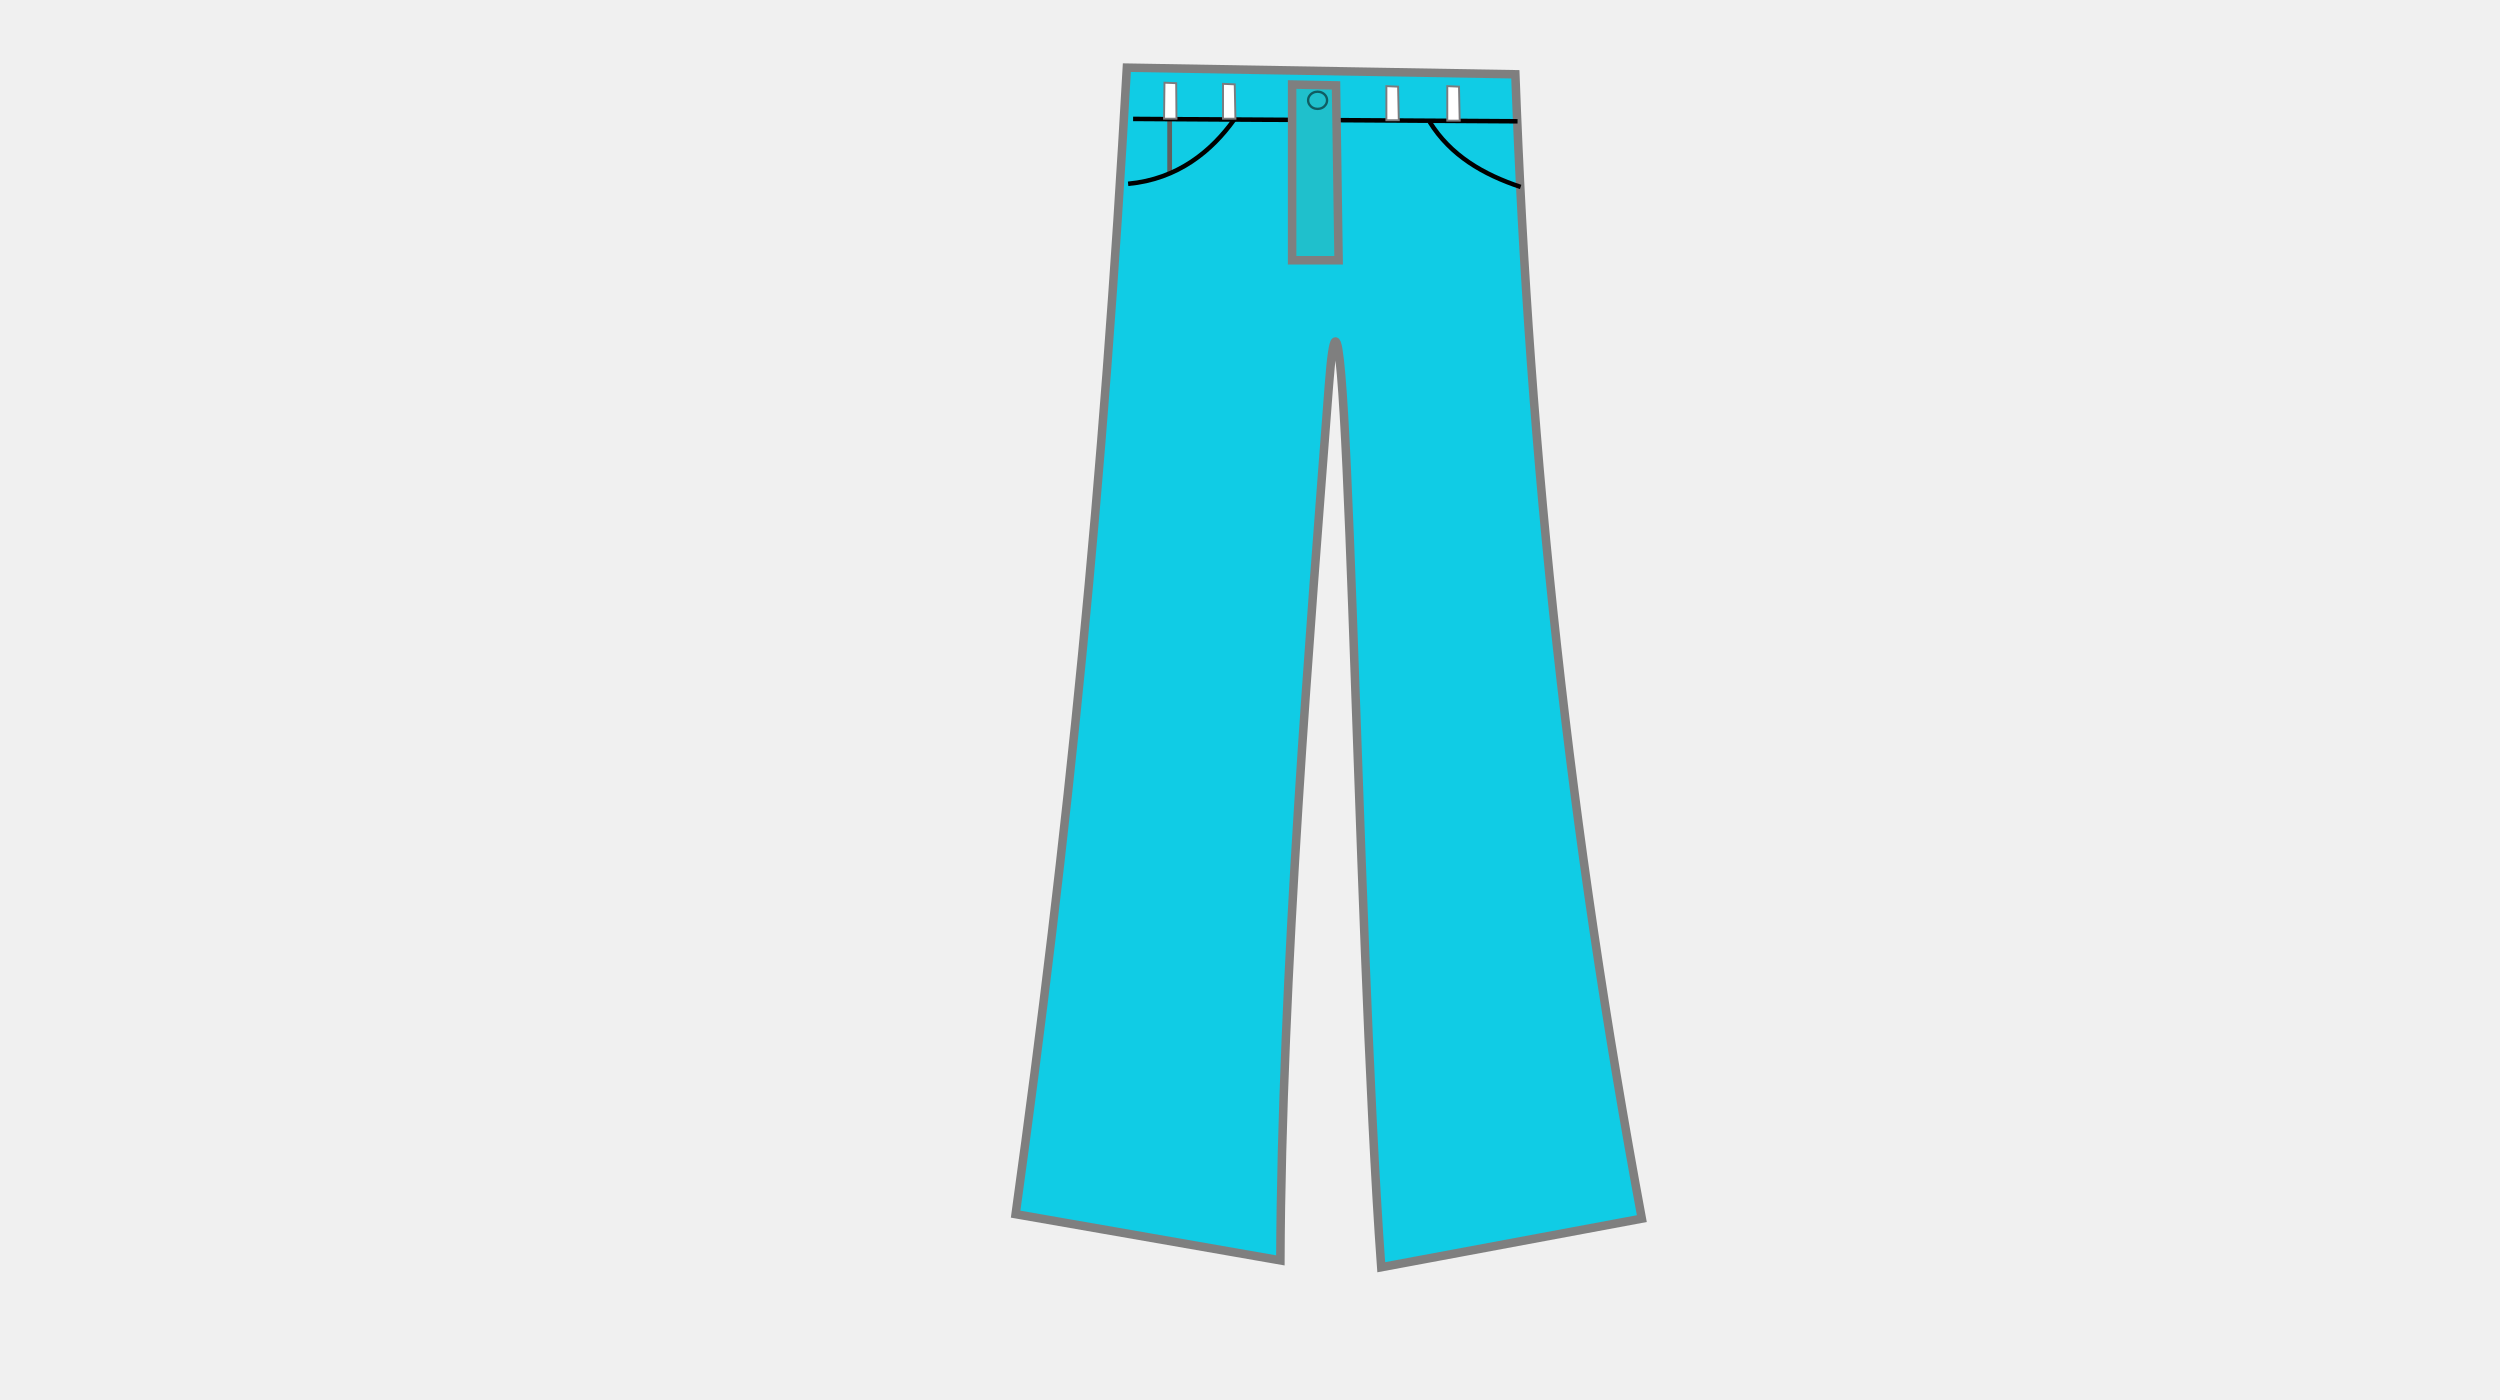
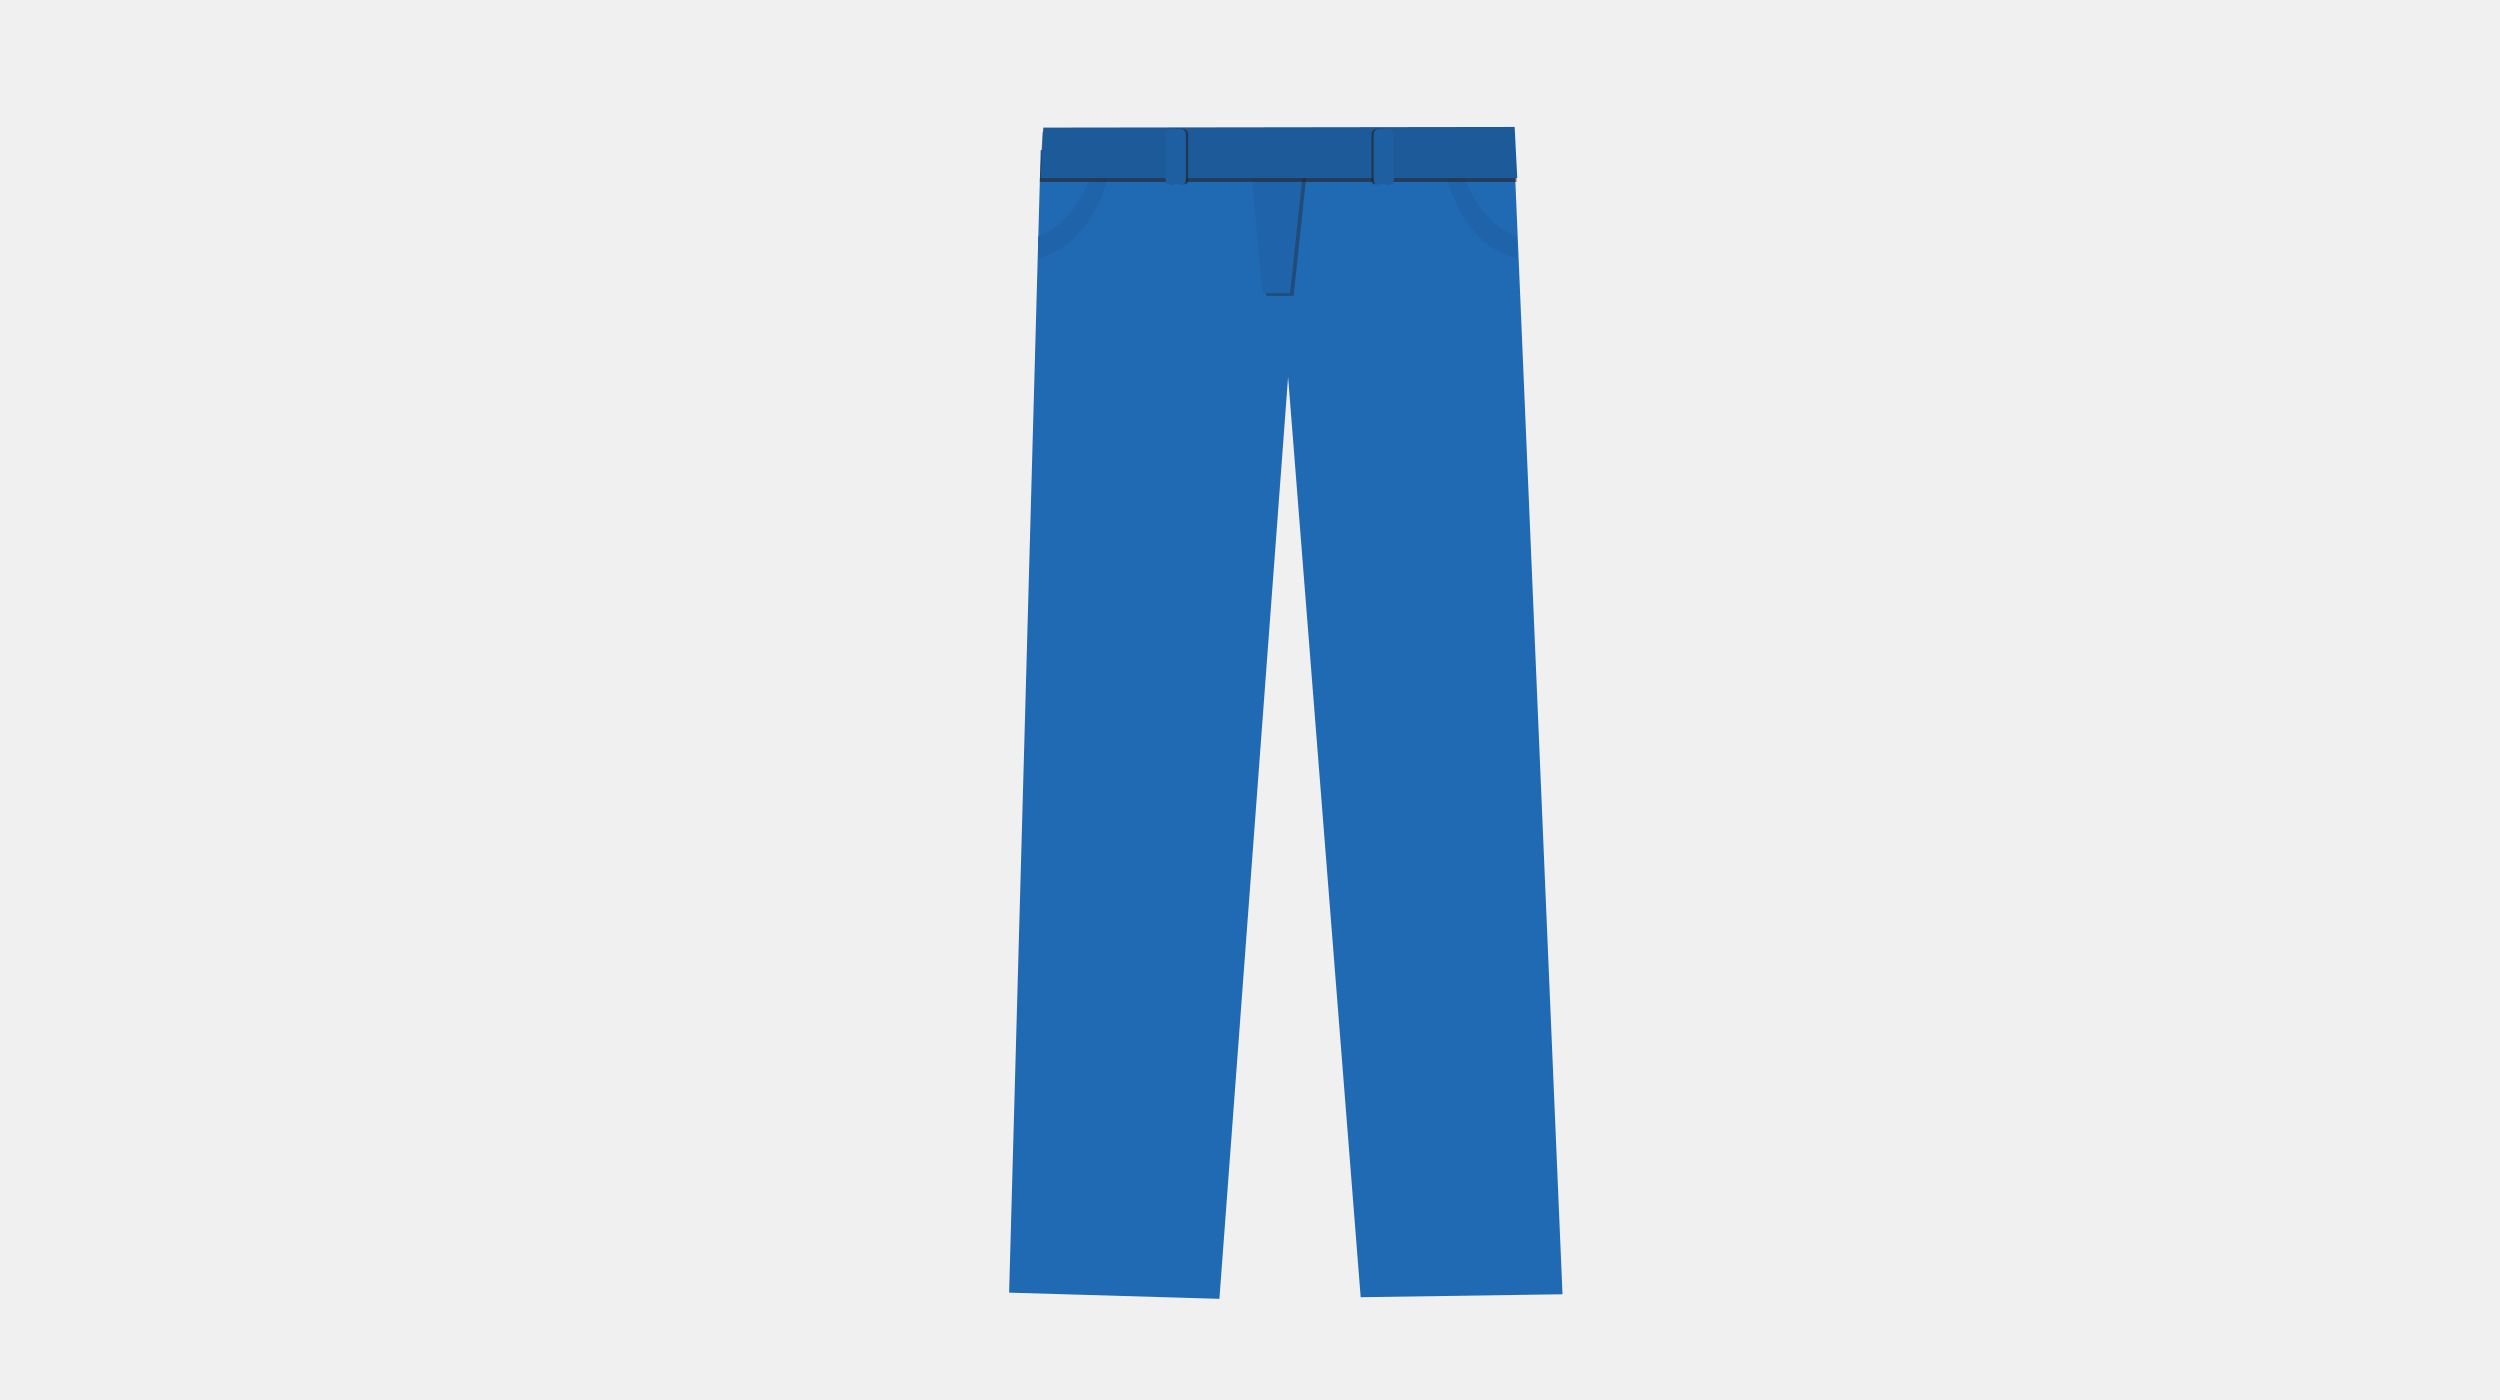
- <svg xmlns="http://www.w3.org/2000/svg" version="1.1" id="Layer_1" viewBox="0 0 768 430" enable-background="new 0 0 768 430" xml:space="preserve">
-   <g id="layer1">
-     <path id="path4878" fill="#10CCE5" stroke="#7F7F7F" stroke-width="2.615" d="M346.175,20.784l119.336,2.039   c4.394,119.025,16.774,232.516,38.857,351.538l-80.053,14.934c-7.704-105.835-10.53-343.734-16.089-270.694   c-5.558,73.035-14.561,182.417-14.896,268.591L312,372.986C328.207,256.146,338.922,149.107,346.175,20.784L346.175,20.784z" />
-     <g>
-       <path id="path4910" fill="none" stroke="#615F5F" stroke-width="1.464" d="M359.318,37.175v16.239" />
-       <g>
-         <path id="path4906" fill="none" stroke="#000000" stroke-width="1.384" d="M439.21,37.467     c6.389,10.283,16.365,16.107,27.933,19.96" />
-         <path id="path4908" fill="none" stroke="#000000" stroke-width="1.384" d="M379.071,36.827     c-6.759,9.433-17.139,18.228-32.515,19.639" />
-         <path id="path4893" fill="none" stroke="#000000" stroke-width="1.384" d="M348.088,36.53l118.104,0.732" />
-       </g>
-     </g>
-     <path id="path4880" fill="#1FC0CC" stroke="#7F7F7F" stroke-width="2.615" d="M396.936,25.967v53.994h14.285l-0.795-53.732   L396.936,25.967L396.936,25.967z" />
-     <path id="path4882" fill="none" stroke="#000000" stroke-width="0.732" stroke-opacity="0.519" d="M407.672,30.812   c0.001,0.944-0.553,1.816-1.451,2.29c-0.902,0.472-2.013,0.472-2.914,0c-0.899-0.474-1.455-1.346-1.453-2.29   c-0.002-0.946,0.554-1.819,1.453-2.291c0.901-0.472,2.012-0.471,2.914,0C407.119,28.992,407.673,29.866,407.672,30.812z" />
-     <g>
-       <path id="path4898" fill="#FFFFFF" stroke="#7B7B7E" stroke-width="0.595" d="M425.898,26.463V36.94h3.811l-0.211-10.32    L425.898,26.463L425.898,26.463z" />
-       <path id="path4900" fill="#FFFFFF" stroke="#7B7B7E" stroke-width="0.595" d="M444.607,26.463v10.595h3.812l-0.212-10.438    L444.607,26.463L444.607,26.463z" />
-       <path id="path4902" fill="#FFFFFF" stroke="#7B7B7E" stroke-width="0.595" d="M375.708,25.754v10.713h3.812l-0.211-10.556    L375.708,25.754z" />
-       <path id="path4904" fill="#FFFFFF" stroke="#7B7B7E" stroke-width="0.595" d="M357.726,25.399l-0.127,11.068h3.812l-0.084-10.912    L357.726,25.399L357.726,25.399L357.726,25.399z" />
-     </g>
-   </g>
+ <svg xmlns="http://www.w3.org/2000/svg" viewBox="0 0 768 430">
+   <style>.a{fill:#1F64AA;}.b{fill:#231F20;opacity:0.6;}.c{fill:#1E5FA2;}</style>
+   <polygon points="319.7 46.1 310 397.1 374.6 399 395.7 115.8 418 398.5 480 397.6 465.1 45.9 " fill="#206AB4" />
+   <polygon points="385.1 48.6 389 90.9 397.4 90.9 402.1 46.7 " style="fill:#231F20;opacity:0.4" />
+   <polygon points="383.9 47.8 387.8 90.1 396.3 90.1 401 45.9 " class="a" />
+   <path d="M442.5 43.4c0 0 1.5 30.2 23.4 36v-6.7c0 0-16.4-5.5-18-29.4H442.5z" class="a" />
+   <path d="M342.3 43.4c0 0-1.5 30.2-23.4 36v-6.7c0 0 16.3-5.5 18-29.4H342.3z" class="a" />
+   <polygon points="320.3 40.5 319.4 55.9 465.9 55.9 465.1 40.2 " class="b" />
+   <polygon points="320.5 39.2 319.7 54.7 466.1 54.7 465.3 39 " fill="#1C5A9A" />
+   <path d="M365 55.2c0 2-1.4 1.3-3.1 1.3l0 0c-1.7 0-3.1 0.7-3.1-1.3V41.5c0-2 1.4-2 3.1-2l0 0c1.7 0 3.1 0 3.1 2V55.2z" class="b" />
+   <path d="M364.3 55.2c0 2-1.4 1.3-3.1 1.3l0 0c-1.7 0-3.1 0.7-3.1-1.3V41.5c0-2 1.4-2 3.1-2l0 0c1.7 0 3.1 0 3.1 2V55.2z" class="c" />
+   <path d="M421.3 55.2c0 2 1.4 1.3 3.1 1.3l0 0c1.7 0 3.1 0.7 3.1-1.3V41.5c0-2-1.4-2-3.1-2l0 0c-1.7 0-3.1 0-3.1 2V55.2z" class="b" />
+   <path d="M422 55.2c0 2 1.4 1.3 3.1 1.3l0 0c1.7 0 3.1 0.7 3.1-1.3V41.5c0-2-1.4-2-3.1-2l0 0c-1.7 0-3.1 0-3.1 2V55.2z" class="c" />
</svg>
